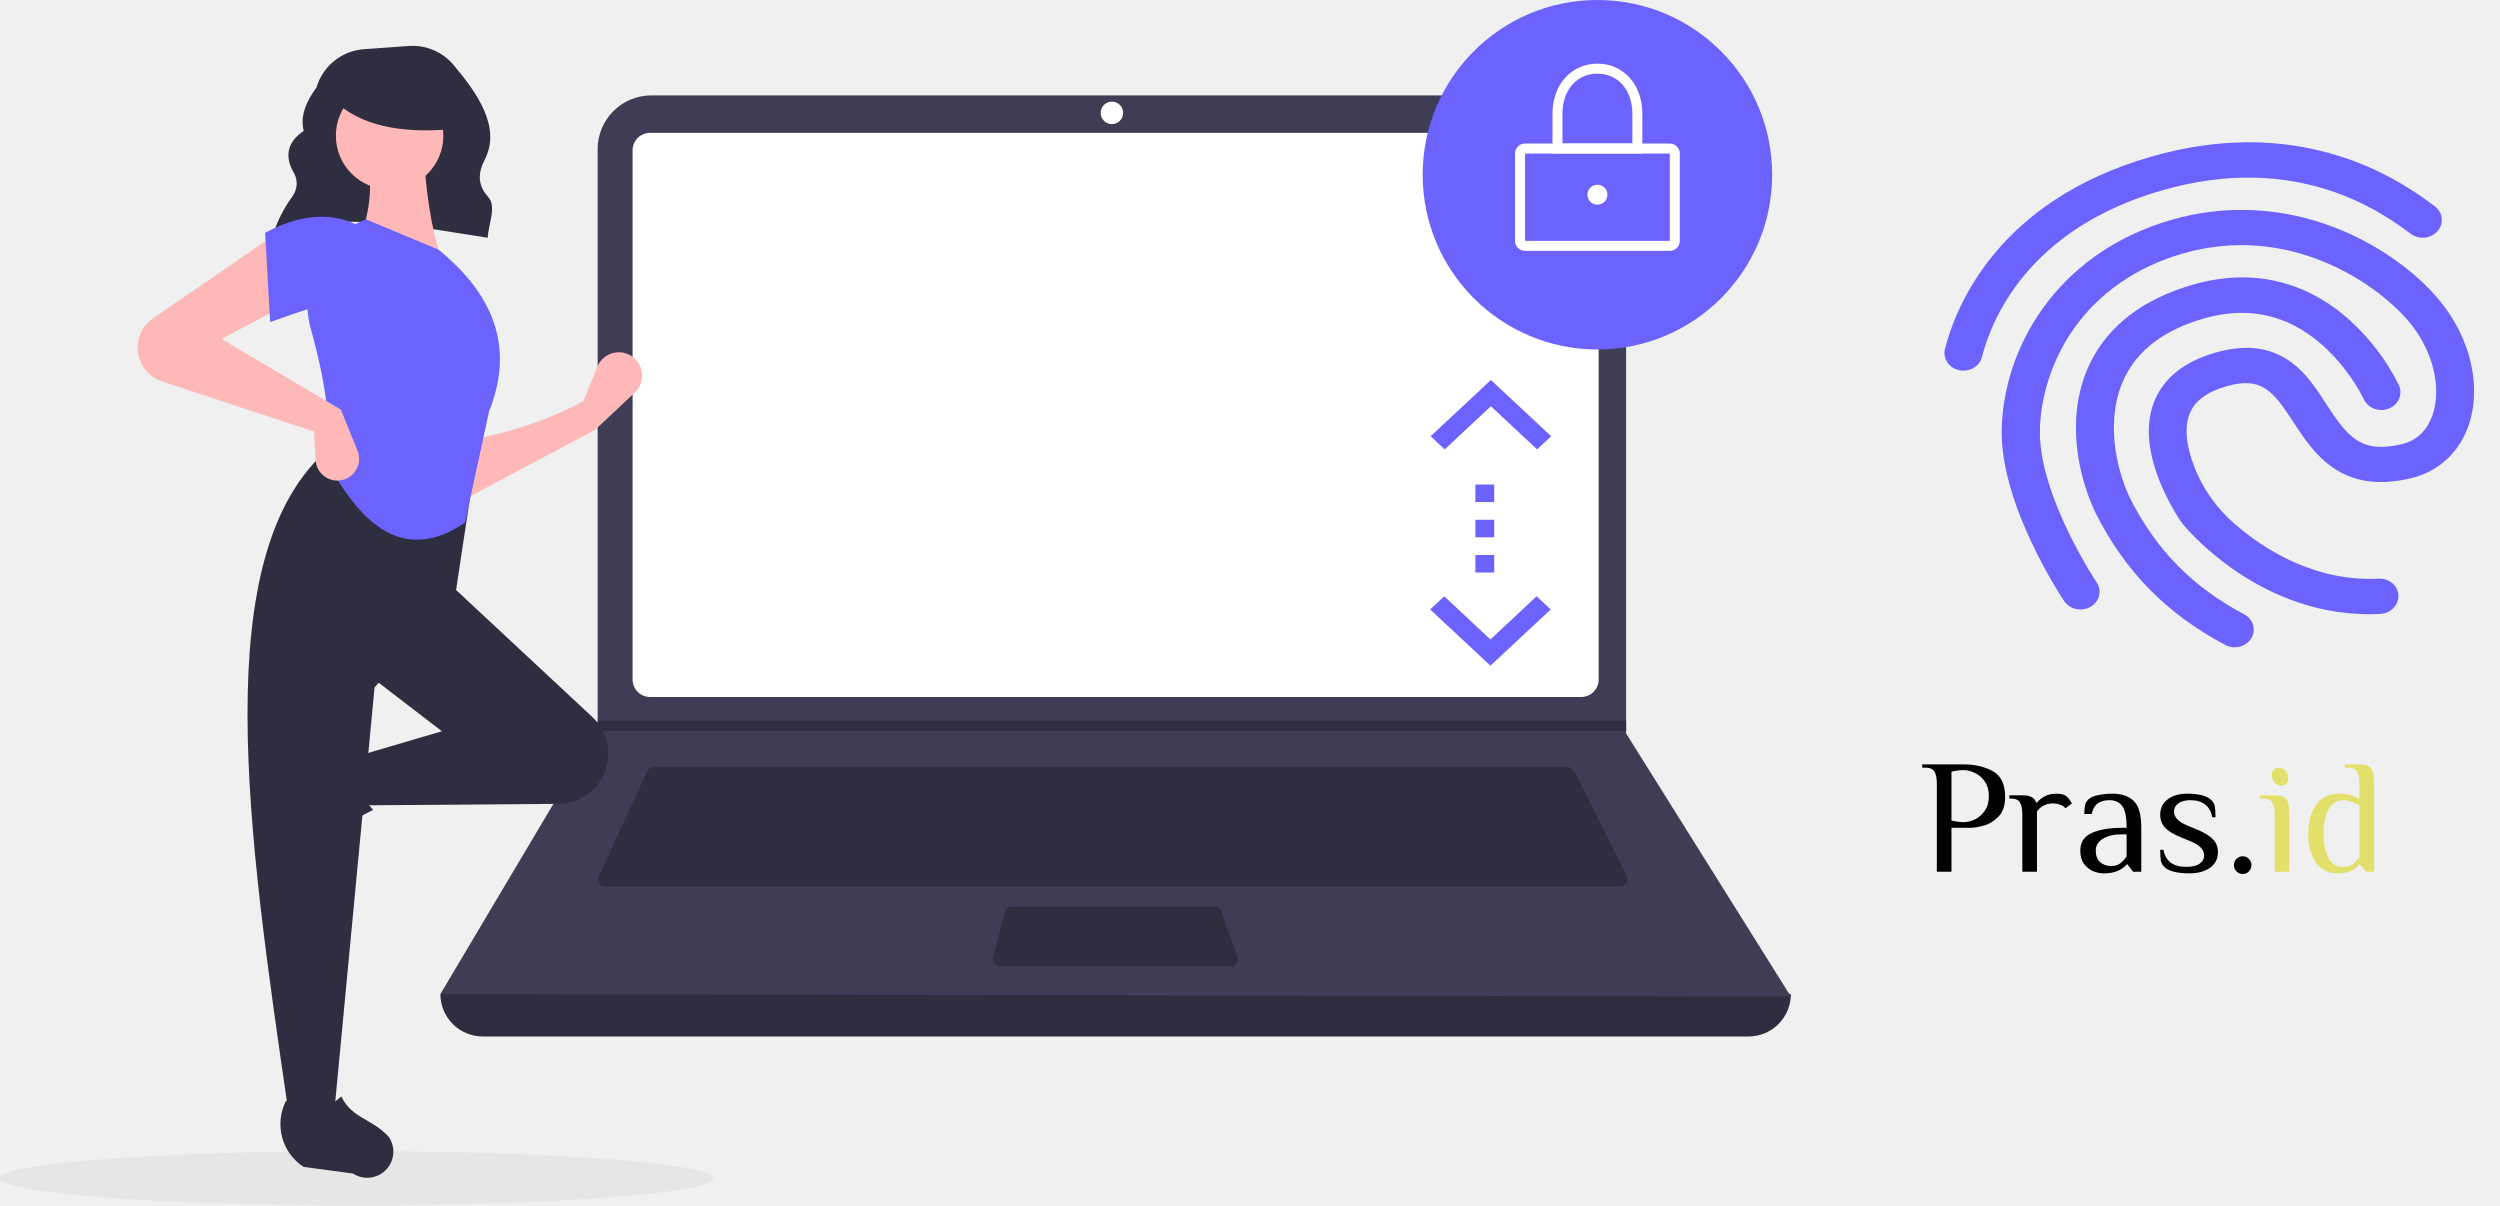
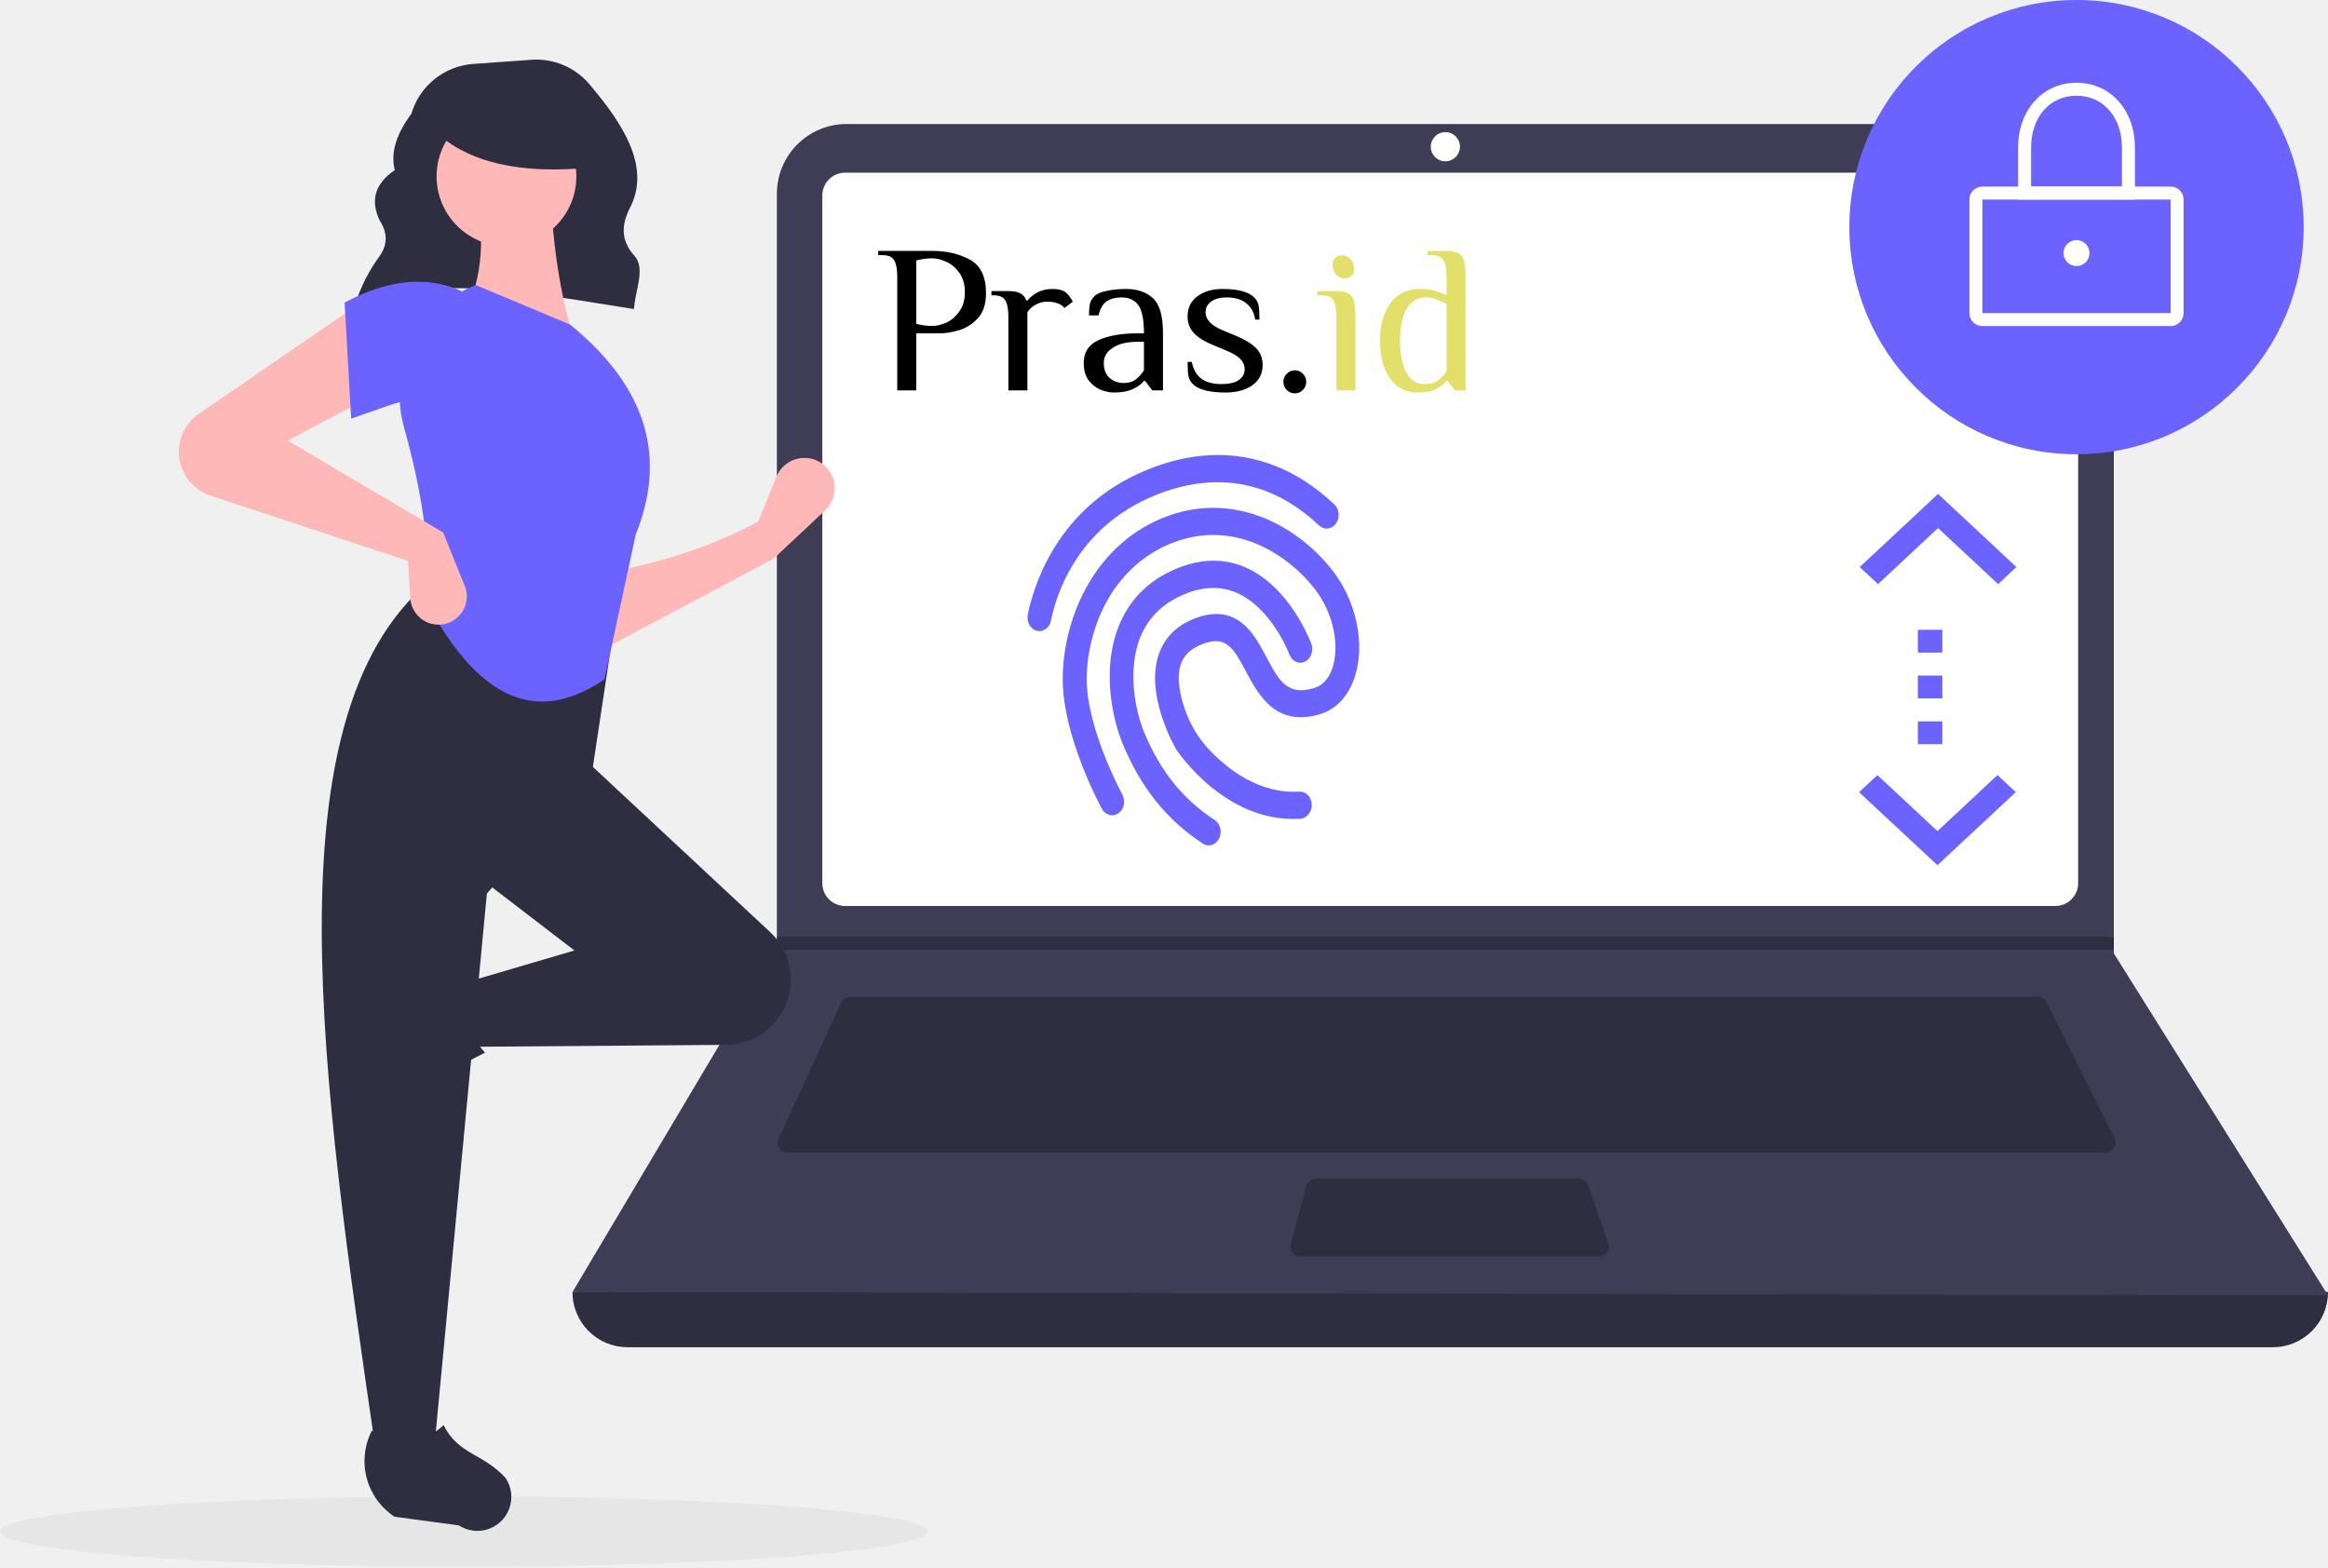
- <svg xmlns="http://www.w3.org/2000/svg" width="1107" height="534" viewBox="0 0 1107 534" fill="none">
+ <svg xmlns="http://www.w3.org/2000/svg" width="793" height="534" viewBox="0 0 793 534" fill="none">
  <path d="M158 533.732C245.261 533.732 316 528.359 316 521.732C316 515.104 245.261 509.732 158 509.732C70.739 509.732 0 515.104 0 521.732C0 528.359 70.739 533.732 158 533.732Z" fill="#E6E6E6" />
  <path d="M120.772 104.42C148.269 92.724 182.517 100.134 215.963 105.277C216.274 99.049 220.047 91.469 216.095 87.124C211.294 81.846 211.736 76.299 214.625 70.721C222.013 56.456 211.428 41.277 200.741 28.656C198.332 25.818 195.288 23.587 191.855 22.147C188.422 20.706 184.698 20.095 180.985 20.364L161.188 21.778C156.37 22.122 151.773 23.929 148.011 26.958C144.248 29.986 141.5 34.092 140.135 38.724C135.408 45.154 132.878 51.565 134.471 57.943C127.39 62.782 126.2 68.623 129.382 75.207C132.08 79.353 132.051 83.389 129.259 87.313C125.593 92.316 122.784 97.894 120.949 103.819L120.772 104.42Z" fill="#2F2E41" />
  <path d="M774.209 458.963H213.791C208.807 458.963 204.028 456.983 200.504 453.459C196.98 449.935 195 445.156 195 440.172C398.151 416.562 597.485 416.562 793 440.172C793 445.156 791.02 449.935 787.496 453.459C783.972 456.983 779.193 458.963 774.209 458.963Z" fill="#2F2E41" />
  <path d="M793 441.277L195 440.172L264.306 323.556L264.638 323.004V65.996C264.637 62.877 265.252 59.788 266.445 56.906C267.639 54.024 269.389 51.405 271.595 49.199C273.8 46.993 276.419 45.243 279.301 44.05C282.183 42.856 285.272 42.242 288.392 42.242H696.292C699.411 42.242 702.501 42.856 705.383 44.05C708.265 45.243 710.883 46.993 713.089 49.199C715.295 51.405 717.045 54.024 718.239 56.906C719.432 59.788 720.046 62.877 720.046 65.996V324.772L793 441.277Z" fill="#3F3D56" />
  <path d="M287.85 58.822C285.799 58.825 283.832 59.641 282.382 61.091C280.931 62.542 280.115 64.509 280.113 66.56V300.896C280.115 302.948 280.931 304.915 282.382 306.365C283.832 307.816 285.799 308.632 287.85 308.634H700.15C702.201 308.632 704.168 307.816 705.618 306.365C707.069 304.914 707.885 302.948 707.887 300.896V66.56C707.885 64.509 707.069 62.542 705.618 61.092C704.168 59.641 702.201 58.825 700.15 58.822H287.85Z" fill="white" />
  <path d="M289.578 339.584C288.944 339.585 288.324 339.767 287.79 340.109C287.256 340.451 286.831 340.939 286.565 341.514L265.21 387.939C264.977 388.445 264.876 389 264.914 389.555C264.953 390.11 265.13 390.646 265.43 391.114C265.73 391.582 266.143 391.968 266.631 392.235C267.119 392.501 267.666 392.641 268.222 392.641H717.314C717.879 392.641 718.435 392.497 718.929 392.222C719.423 391.946 719.838 391.549 720.135 391.069C720.432 390.588 720.601 390.039 720.626 389.474C720.652 388.909 720.532 388.348 720.279 387.842L697.067 341.417C696.793 340.865 696.37 340.401 695.846 340.077C695.322 339.753 694.718 339.582 694.102 339.584H289.578Z" fill="#2F2E41" />
  <path d="M492.342 54.954C495.089 54.954 497.316 52.727 497.316 49.98C497.316 47.233 495.089 45.006 492.342 45.006C489.595 45.006 487.368 47.233 487.368 49.98C487.368 52.727 489.595 54.954 492.342 54.954Z" fill="white" />
  <path d="M448.2 401.484C447.471 401.485 446.763 401.726 446.184 402.169C445.605 402.613 445.189 403.234 444.998 403.938L439.641 423.834C439.509 424.326 439.491 424.841 439.59 425.341C439.689 425.84 439.901 426.31 440.211 426.714C440.521 427.118 440.919 427.445 441.375 427.671C441.832 427.896 442.334 428.013 442.843 428.013H544.717C545.246 428.013 545.767 427.887 546.237 427.644C546.706 427.402 547.112 427.051 547.418 426.62C547.725 426.189 547.924 425.692 547.999 425.168C548.074 424.645 548.023 424.112 547.85 423.612L540.963 403.715C540.737 403.064 540.314 402.499 539.752 402.099C539.191 401.7 538.519 401.485 537.829 401.484H448.2Z" fill="#2F2E41" />
  <path d="M720.046 319.135V323.556H264.306L264.649 323.004V319.135H720.046Z" fill="#2F2E41" />
  <path d="M707.335 154.75C750.068 154.75 784.71 120.108 784.71 77.375C784.71 34.642 750.068 0 707.335 0C664.601 0 629.959 34.642 629.959 77.375C629.959 120.108 664.601 154.75 707.335 154.75Z" fill="#6C63FF" />
  <path d="M739.39 111.089H675.279C674.107 111.088 672.983 110.621 672.154 109.792C671.325 108.964 670.859 107.84 670.858 106.667V67.98C670.859 66.807 671.325 65.683 672.154 64.855C672.983 64.026 674.107 63.559 675.279 63.558H739.39C740.562 63.559 741.686 64.026 742.515 64.855C743.344 65.683 743.81 66.807 743.811 67.98V106.667C743.81 107.84 743.344 108.964 742.515 109.792C741.686 110.621 740.562 111.088 739.39 111.089ZM675.279 67.98V106.667H739.393L739.39 67.98L675.279 67.98Z" fill="white" />
  <path d="M727.231 67.98H687.438V50.294C687.438 37.484 695.806 28.187 707.335 28.187C718.863 28.187 727.231 37.484 727.231 50.294L727.231 67.98ZM691.859 63.558H722.81V50.294C722.81 39.881 716.446 32.608 707.335 32.608C698.223 32.608 691.86 39.881 691.86 50.294L691.859 63.558Z" fill="white" />
  <path d="M707.335 90.639C709.776 90.639 711.756 88.66 711.756 86.218C711.756 83.776 709.776 81.797 707.335 81.797C704.893 81.797 702.913 83.776 702.913 86.218C702.913 88.66 704.893 90.639 707.335 90.639Z" fill="white" />
  <path d="M263.522 190.328L204.619 221.644L203.873 195.547C223.099 192.338 241.39 186.75 258.303 177.653L264.463 162.433C265.134 160.774 266.225 159.319 267.629 158.209C269.033 157.1 270.701 156.375 272.47 156.105C274.238 155.834 276.047 156.029 277.717 156.669C279.388 157.309 280.864 158.372 282 159.755C283.661 161.778 284.492 164.356 284.323 166.969C284.154 169.581 282.999 172.031 281.091 173.824L263.522 190.328Z" fill="#FFB8B8" />
  <path d="M119.598 371.133C119.168 369.557 119.077 367.908 119.33 366.294C119.584 364.68 120.176 363.138 121.067 361.77L134.007 341.912C137.067 337.215 141.763 333.823 147.184 332.393C152.604 330.962 158.363 331.597 163.342 334.173C157.904 343.429 158.662 351.549 165.22 358.606C155.039 363.576 145.63 369.991 137.284 377.651C135.76 378.69 134.01 379.35 132.18 379.575C130.35 379.801 128.492 379.586 126.762 378.948C125.032 378.31 123.479 377.268 122.233 375.909C120.987 374.549 120.083 372.912 119.598 371.133Z" fill="#2F2E41" />
  <path d="M266.205 345.168C264.247 348.432 261.483 351.137 258.178 353.025C254.874 354.912 251.139 355.919 247.334 355.948L161.374 356.599L157.646 334.976L195.672 323.792L163.61 299.187L198.654 258.179L262.304 317.503C266.024 320.97 268.441 325.61 269.151 330.645C269.861 335.681 268.821 340.808 266.205 345.168Z" fill="#2F2E41" />
  <path d="M147.953 493.045H127.821C109.746 369.147 91.347 244.903 145.716 198.53L209.838 208.968L201.636 263.398L165.847 304.406L147.953 493.045Z" fill="#2F2E41" />
  <path d="M165.649 521.112C164.073 521.541 162.424 521.633 160.81 521.38C159.197 521.127 157.655 520.535 156.286 519.643L134.427 516.705C129.73 513.645 126.338 508.949 124.907 503.528C123.477 498.108 124.111 492.35 126.686 487.37C135.943 492.808 144.063 492.049 151.12 485.491C156.106 495.558 164.321 494.944 172.167 503.426C173.205 504.949 173.865 506.699 174.091 508.529C174.316 510.36 174.101 512.217 173.464 513.948C172.826 515.678 171.784 517.231 170.425 518.477C169.066 519.723 167.428 520.626 165.649 521.112Z" fill="#2F2E41" />
  <path d="M195.672 115.767L158.391 106.82C164.583 94.146 165.093 80.044 162.119 65.066L187.47 64.32C188.264 82.946 190.667 100.347 195.672 115.767Z" fill="#FFB8B8" />
  <path d="M205.918 231.418C178.779 249.911 159.603 232.051 144.97 204.495C147.004 187.633 143.711 167.454 137.614 145.528C134.902 135.858 135.914 125.521 140.451 116.561C144.988 107.6 152.719 100.666 162.119 97.127L194.18 110.548C221.404 132.739 226.762 156.775 216.549 182.127L205.918 231.418Z" fill="#6C63FF" />
  <path d="M127.821 134.408L97.997 150.065L150.935 181.381L158.301 199.55C158.793 200.763 159.032 202.063 159.005 203.372C158.978 204.68 158.684 205.969 158.143 207.16C157.601 208.351 156.822 209.42 155.854 210.3C154.886 211.181 153.749 211.855 152.512 212.281C151.106 212.766 149.606 212.919 148.131 212.728C146.656 212.536 145.245 212.006 144.009 211.179C142.773 210.351 141.745 209.248 141.006 207.957C140.268 206.666 139.838 205.222 139.75 203.737L139.005 191.074L71.722 168.87C69.455 168.122 67.388 166.868 65.677 165.203C63.967 163.537 62.657 161.505 61.849 159.259C60.67 155.985 60.61 152.412 61.678 149.101C62.746 145.789 64.882 142.925 67.751 140.956L121.856 103.838L127.821 134.408Z" fill="#FFB8B8" />
  <path d="M157.646 137.39C145.207 131.939 133.896 137.86 119.62 142.609L117.383 103.092C131.559 95.536 145.075 93.499 157.646 99.364L157.646 137.39Z" fill="#6C63FF" />
  <path d="M172.525 83.895C185.67 83.895 196.327 73.238 196.327 60.093C196.327 46.947 185.67 36.29 172.525 36.29C159.379 36.29 148.723 46.947 148.723 60.093C148.723 73.238 159.379 83.895 172.525 83.895Z" fill="#FFB8B8" />
  <path d="M201 57.089C177.434 59.397 159.477 55.543 148 44.569V35.731H199L201 57.089Z" fill="#2F2E41" />
-   <path d="M871.89 163.776C870.484 164.189 868.986 164.247 867.549 163.944C866.111 163.642 864.784 162.991 863.701 162.054C862.617 161.118 861.817 159.932 861.379 158.613C860.941 157.295 860.882 155.892 861.207 154.545C866.085 135.529 884.633 89.025 952.207 69.465C981.477 60.992 1009.55 60.847 1035.6 69.032C1057.04 75.737 1071.27 86.229 1078.08 91.3C1079.81 92.583 1080.92 94.456 1081.18 96.509C1081.43 98.561 1080.81 100.625 1079.44 102.245C1079.42 102.265 1079.41 102.285 1079.39 102.305C1077.98 103.931 1075.95 104.974 1073.74 105.21C1071.52 105.446 1069.29 104.856 1067.53 103.567C1055.2 94.461 1017.77 66.799 957.116 84.357C897.89 101.501 881.801 141.601 877.628 158.007C877.311 159.362 876.612 160.613 875.602 161.628C874.592 162.643 873.31 163.385 871.89 163.776H871.89Z" fill="#6C63FF" />
-   <path d="M1056.07 271.485C1055.4 271.688 1054.7 271.811 1054 271.85C1001.21 274.514 967.618 233.418 966.239 231.706L965.984 231.31C965.141 230.086 944.819 201.112 953.766 178.102C957.875 167.582 966.963 160.198 980.855 156.177C993.776 152.437 1004.35 153.543 1013.35 159.564C1020.73 164.47 1025.45 171.786 1030.04 178.851C1039.57 193.52 1045.41 200.983 1063.53 196.677C1071.49 194.785 1075.2 188.957 1076.9 184.416C1081.47 172.062 1077.42 155.219 1066.71 142.476C1052.86 125.944 1014.13 98.486 966.335 112.32C945.926 118.228 929.223 129.87 918.037 145.9C908.771 159.204 903.384 175.726 903.266 191.135C903.08 219.825 928.173 257.57 928.411 257.912C928.989 258.778 929.379 259.742 929.559 260.749C929.74 261.756 929.706 262.787 929.461 263.782C929.216 264.777 928.764 265.717 928.132 266.549C927.499 267.381 926.698 268.087 925.774 268.629C925.748 268.644 925.722 268.659 925.697 268.674C923.803 269.78 921.521 270.144 919.344 269.687C917.166 269.231 915.268 267.99 914.058 266.233C912.925 264.507 886.131 224.262 886.347 191.103C886.648 155.162 909.956 112.267 961.408 97.374C985.19 90.49 1010.18 91.647 1033.7 100.683C1051.93 107.73 1068.8 119.394 1079.96 132.713C1094.2 149.715 1099.22 171.969 1092.74 189.338C1088.41 200.918 1079.46 208.908 1067.57 211.764C1036.56 219.155 1024.42 200.547 1015.56 186.974C1006.46 173.059 1001.43 166.535 985.708 171.086C977.076 173.584 971.757 177.588 969.521 183.341C966.477 191.205 969.361 201.285 972.317 208.351C972.348 208.425 972.379 208.499 972.41 208.572C976.199 217.554 982.113 225.613 989.706 232.145C1001.87 242.67 1024.45 257.675 1053.23 256.228C1055.43 256.1 1057.59 256.796 1059.25 258.163C1060.9 259.53 1061.9 261.457 1062.04 263.519C1062.04 263.543 1062.04 263.569 1062.05 263.593C1062.11 265.342 1061.56 267.061 1060.48 268.488C1059.4 269.915 1057.85 270.968 1056.07 271.485Z" fill="#6C63FF" />
-   <path d="M992.052 286.26C990.952 286.579 989.793 286.685 988.648 286.573C987.502 286.461 986.393 286.132 985.387 285.607C959.349 271.784 941.071 253.191 927.909 227.132L927.856 226.972C919.56 209.597 914.567 183.052 925.582 160.616C933.714 144.061 948.978 132.425 970.874 126.087C996.771 118.591 1020.89 124.11 1040.68 141.971C1049.68 150.215 1057 159.929 1062.27 170.635C1063.12 172.561 1063.11 174.72 1062.27 176.646C1061.43 178.571 1059.81 180.107 1057.76 180.922C1055.72 181.738 1053.41 181.766 1051.35 181.002C1049.28 180.237 1047.62 178.742 1046.72 176.838C1042.25 167.903 1036.08 159.806 1028.51 152.945C1013.26 139.345 995.524 135.324 975.743 141.05C958.65 145.998 946.88 154.745 940.854 167.051C932.165 184.765 936.639 206.884 943.13 220.497C954.736 243.544 970.834 259.892 993.751 272.036C994.697 272.537 995.529 273.207 996.2 274.009C996.87 274.81 997.365 275.728 997.657 276.709C997.949 277.689 998.032 278.715 997.901 279.726C997.77 280.737 997.428 281.713 996.893 282.6C996.873 282.636 996.851 282.671 996.829 282.705C995.762 284.404 994.059 285.671 992.052 286.26Z" fill="#6C63FF" />
+   <path d="M355.241 214.787C354.565 215.032 353.844 215.066 353.152 214.887C352.46 214.708 351.821 214.321 351.3 213.766C350.778 213.21 350.393 212.506 350.182 211.724C349.972 210.942 349.943 210.11 350.099 209.311C352.447 198.029 361.375 170.439 393.898 158.835C407.986 153.809 421.497 153.723 434.038 158.578C444.356 162.556 451.205 168.781 454.481 171.79C455.313 172.55 455.85 173.662 455.973 174.88C456.096 176.097 455.795 177.321 455.136 178.283C455.128 178.295 455.12 178.307 455.112 178.318C454.435 179.283 453.458 179.902 452.391 180.042C451.323 180.182 450.25 179.832 449.404 179.067C443.468 173.665 425.455 157.254 396.261 167.67C367.755 177.841 360.012 201.631 358.003 211.364C357.851 212.169 357.514 212.91 357.028 213.513C356.542 214.115 355.925 214.555 355.241 214.787H355.241Z" fill="#6C63FF" />
+   <path d="M443.945 278.71C443.621 278.831 443.285 278.903 442.945 278.927C417.457 280.504 401.24 256.172 400.574 255.158L400.451 254.924C400.044 254.199 390.232 237.045 394.552 223.421C396.536 217.192 400.924 212.821 407.631 210.44C413.869 208.225 418.974 208.88 423.319 212.445C426.881 215.35 429.165 219.682 431.378 223.865C435.98 232.549 438.801 236.968 447.549 234.419C451.391 233.299 453.184 229.848 454.003 227.159C456.209 219.845 454.254 209.873 449.081 202.328C442.398 192.54 423.696 176.283 400.621 184.474C390.766 187.971 382.702 194.864 377.301 204.355C372.827 212.232 370.226 222.015 370.169 231.137C370.08 248.124 382.195 270.472 382.31 270.674C382.589 271.187 382.777 271.758 382.864 272.354C382.951 272.95 382.935 273.561 382.817 274.15C382.699 274.739 382.481 275.295 382.175 275.788C381.87 276.28 381.483 276.699 381.037 277.019C381.024 277.028 381.012 277.037 380.999 277.046C380.085 277.701 378.983 277.917 377.932 277.646C376.881 277.376 375.964 276.641 375.38 275.601C374.833 274.579 361.896 250.751 362.001 231.119C362.146 209.839 373.399 184.442 398.241 175.625C409.724 171.549 421.791 172.234 433.147 177.584C441.948 181.756 450.094 188.662 455.48 196.548C462.358 206.614 464.782 219.79 461.65 230.073C459.563 236.929 455.241 241.66 449.497 243.351C434.527 247.727 428.663 236.71 424.386 228.674C419.994 220.435 417.565 216.572 409.974 219.267C405.806 220.746 403.238 223.117 402.159 226.523C400.689 231.179 402.082 237.147 403.509 241.331C403.524 241.375 403.538 241.418 403.553 241.461C405.383 246.779 408.238 251.551 411.904 255.418C417.777 261.649 428.679 270.534 442.575 269.677C443.637 269.601 444.682 270.013 445.48 270.823C446.278 271.632 446.763 272.773 446.829 273.994C446.83 274.008 446.831 274.023 446.831 274.038C446.864 275.073 446.599 276.091 446.077 276.936C445.556 277.781 444.806 278.404 443.945 278.71Z" fill="#6C63FF" />
+   <path d="M412.973 287.789C412.444 287.977 411.888 288.041 411.338 287.974C410.788 287.908 410.255 287.713 409.772 287.402C397.267 279.215 388.489 268.204 382.168 252.771L382.142 252.676C378.158 242.386 375.76 226.664 381.05 213.377C384.956 203.572 392.286 196.681 402.802 192.927C415.239 188.488 426.82 191.756 436.325 202.335C440.647 207.217 444.162 212.97 446.697 219.311C447.102 220.451 447.101 221.73 446.695 222.87C446.29 224.01 445.512 224.92 444.531 225.403C443.549 225.886 442.443 225.903 441.45 225.45C440.458 224.997 439.66 224.112 439.228 222.984C437.082 217.692 434.118 212.897 430.483 208.834C423.157 200.779 414.64 198.398 405.141 201.789C396.931 204.719 391.279 209.9 388.385 217.188C384.212 227.679 386.36 240.779 389.478 248.841C395.052 262.49 402.783 272.172 413.789 279.365C414.243 279.661 414.643 280.058 414.965 280.533C415.287 281.008 415.524 281.551 415.665 282.132C415.805 282.713 415.845 283.32 415.782 283.919C415.719 284.518 415.555 285.096 415.298 285.621C415.288 285.642 415.278 285.663 415.267 285.684C414.755 286.689 413.937 287.44 412.973 287.789Z" fill="#6C63FF" />
  <path d="M680.627 198.993L660.172 179.902L639.717 198.993L633.482 193.172L660.172 168.261L686.862 193.172L680.627 198.993Z" fill="#6C63FF" />
  <path d="M661.631 253.511V245.75H653.291V253.511H661.631ZM653.291 214.553V222.313H661.631V214.553H653.291ZM661.631 237.912V230.151H653.291V237.912H661.631Z" fill="#6C63FF" />
  <path d="M680.418 264.026L659.963 283.137L639.508 264.046L633.274 269.866L659.963 294.758L686.653 269.847L680.418 264.026Z" fill="#6C63FF" />
-   <path d="M857.632 347.12C857.632 344.672 857.296 342.872 856.624 341.72C855.952 340.52 854.608 339.92 852.592 339.92H851.152V338.48H869.872C874.48 338.48 878.632 339.464 882.328 341.432C886.024 343.4 887.872 347.216 887.872 352.88C887.872 356.624 886.912 359.504 884.992 361.52C883.072 363.536 880.912 364.88 878.512 365.552C876.16 366.224 874 366.56 872.032 366.56H864.112V386H857.632V347.12ZM869.512 364.04C871.048 364.04 872.68 363.656 874.408 362.888C876.136 362.072 877.6 360.8 878.8 359.072C880.048 357.344 880.672 355.16 880.672 352.52C880.672 349.88 880.048 347.696 878.8 345.968C877.6 344.24 876.136 342.992 874.408 342.224C872.68 341.408 871.048 341 869.512 341C867.832 341 866.032 341.24 864.112 341.72V363.32C866.032 363.8 867.832 364.04 869.512 364.04ZM895.487 360.8C895.487 358.352 895.151 356.552 894.479 355.4C893.807 354.2 892.463 353.6 890.447 353.6H889.727V352.16H895.487C897.311 352.16 898.679 352.424 899.591 352.952C900.551 353.432 901.223 354.248 901.607 355.4H901.967C902.831 354.296 903.983 353.36 905.423 352.592C906.911 351.824 908.639 351.44 910.607 351.44C912.527 351.44 913.967 351.8 914.927 352.52C915.743 353.144 916.583 354.224 917.447 355.76L914.567 357.92C914.039 357.2 913.271 356.672 912.263 356.336C911.255 355.952 910.103 355.76 908.807 355.76C907.367 355.76 906.047 356.096 904.847 356.768C903.647 357.392 902.687 358.256 901.967 359.36V386H895.487V360.8ZM931.592 386.72C930.056 386.72 928.496 386.408 926.912 385.784C925.328 385.112 923.96 384.032 922.808 382.544C921.704 381.056 921.152 379.088 921.152 376.64C921.152 372.992 922.832 370.4 926.192 368.864C929.6 367.328 934.04 366.56 939.512 366.56H941.672C941.672 361.856 941.024 358.64 939.728 356.912C938.432 355.184 936.56 354.32 934.112 354.32C931.952 354.32 930.224 354.776 928.928 355.688C927.632 356.6 926.72 358.184 926.192 360.44H922.952C922.952 358.808 923.048 357.536 923.24 356.624C923.432 355.664 923.936 354.776 924.752 353.96C925.616 353.096 927.032 352.472 929 352.088C931.016 351.656 933.2 351.44 935.552 351.44C939.44 351.44 942.512 352.496 944.768 354.608C947.024 356.672 948.152 360.656 948.152 366.56V386H944.552L942.032 382.76H941.672C940.808 383.864 939.536 384.8 937.856 385.568C936.176 386.336 934.088 386.72 931.592 386.72ZM934.832 383.48C936.416 383.48 937.736 383.096 938.792 382.328C939.848 381.56 940.808 380.504 941.672 379.16V369.44H939.512C935.96 369.44 933.152 370.112 931.088 371.456C929.024 372.752 927.992 374.48 927.992 376.64C927.992 378.848 928.64 380.552 929.936 381.752C931.28 382.904 932.912 383.48 934.832 383.48ZM969.496 386.72C963.976 386.72 960.256 385.76 958.336 383.84C957.52 383.024 957.016 382.112 956.824 381.104C956.632 380.048 956.536 378.44 956.536 376.28H957.976C958.408 378.68 959.44 380.552 961.072 381.896C962.752 383.192 965.08 383.84 968.056 383.84C970.696 383.84 972.664 383.384 973.96 382.472C975.304 381.56 975.976 380.336 975.976 378.8C975.976 377.408 975.448 376.208 974.392 375.2C973.384 374.192 971.752 373.232 969.496 372.32L965.176 370.52C962.296 369.368 960.136 368.024 958.696 366.488C957.256 364.952 956.536 363.056 956.536 360.8C956.536 357.872 957.64 355.592 959.848 353.96C962.056 352.28 964.912 351.44 968.416 351.44C973.696 351.44 977.296 352.4 979.216 354.32C980.032 355.136 980.536 356.048 980.728 357.056C980.92 358.064 981.016 359.672 981.016 361.88H979.576C979.192 359.48 978.184 357.632 976.552 356.336C974.92 354.992 972.688 354.32 969.856 354.32C967.6 354.32 965.824 354.8 964.528 355.76C963.28 356.672 962.656 357.872 962.656 359.36C962.656 361.856 964.576 363.896 968.416 365.48L972.736 367.28C976 368.624 978.376 370.064 979.864 371.6C981.352 373.088 982.096 375.008 982.096 377.36C982.096 380.288 980.92 382.592 978.568 384.272C976.216 385.904 973.192 386.72 969.496 386.72ZM993.061 387.008C992.005 387.008 991.093 386.624 990.325 385.856C989.557 385.088 989.173 384.152 989.173 383.048C989.173 381.992 989.557 381.08 990.325 380.312C991.093 379.544 992.005 379.16 993.061 379.16C994.165 379.16 995.077 379.544 995.797 380.312C996.565 381.08 996.949 381.992 996.949 383.048C996.949 384.152 996.565 385.088 995.797 385.856C995.029 386.624 994.117 387.008 993.061 387.008Z" fill="black" />
-   <path d="M1009.96 347.84C1008.86 347.84 1007.9 347.384 1007.08 346.472C1006.31 345.56 1005.93 344.48 1005.93 343.232C1005.93 342.224 1006.22 341.432 1006.79 340.856C1007.42 340.28 1008.23 339.992 1009.24 339.992C1010.34 339.992 1011.28 340.448 1012.05 341.36C1012.86 342.272 1013.27 343.352 1013.27 344.6C1013.27 345.608 1012.96 346.4 1012.34 346.976C1011.76 347.552 1010.97 347.84 1009.96 347.84ZM1007.22 360.8C1007.22 358.352 1006.89 356.552 1006.22 355.4C1005.54 354.2 1004.2 353.6 1002.18 353.6H1000.74V352.16H1007.22C1009 352.16 1010.32 352.4 1011.18 352.88C1012.1 353.312 1012.74 354.128 1013.13 355.328C1013.51 356.528 1013.7 358.352 1013.7 360.8V386H1007.22V360.8ZM1035.02 386.72C1030.85 386.72 1027.63 385.064 1025.38 381.752C1023.17 378.44 1022.06 374.216 1022.06 369.08C1022.06 363.944 1023.22 359.72 1025.52 356.408C1027.87 353.096 1031.28 351.44 1035.74 351.44C1037.57 351.44 1039.18 351.632 1040.57 352.016C1041.96 352.4 1043.35 352.928 1044.74 353.6V347.12C1044.74 344.672 1044.41 342.872 1043.74 341.72C1043.06 340.52 1041.72 339.92 1039.7 339.92H1038.26V338.48H1044.74C1046.52 338.48 1047.84 338.72 1048.7 339.2C1049.62 339.632 1050.26 340.448 1050.65 341.648C1051.03 342.848 1051.22 344.672 1051.22 347.12V386H1047.62L1045.1 382.76H1044.74C1043.69 383.96 1042.44 384.92 1041 385.64C1039.61 386.36 1037.62 386.72 1035.02 386.72ZM1037.18 383.84C1039.15 383.84 1040.64 383.48 1041.65 382.76C1042.66 382.04 1043.69 380.96 1044.74 379.52V356.48C1043.3 355.808 1042.06 355.28 1041 354.896C1039.94 354.512 1038.91 354.32 1037.9 354.32C1034.83 354.32 1032.55 355.664 1031.06 358.352C1029.62 361.04 1028.9 364.616 1028.9 369.08C1028.9 373.496 1029.6 377.072 1030.99 379.808C1032.38 382.496 1034.45 383.84 1037.18 383.84Z" fill="#E3DF6B" />
+   <path d="M305.632 94.12C305.632 91.672 305.296 89.872 304.624 88.72C303.952 87.52 302.608 86.92 300.592 86.92H299.152V85.48H317.872C322.48 85.48 326.632 86.464 330.328 88.432C334.024 90.4 335.872 94.216 335.872 99.88C335.872 103.624 334.912 106.504 332.992 108.52C331.072 110.536 328.912 111.88 326.512 112.552C324.16 113.224 322 113.56 320.032 113.56H312.112V133H305.632V94.12ZM317.512 111.04C319.048 111.04 320.68 110.656 322.408 109.888C324.136 109.072 325.6 107.8 326.8 106.072C328.048 104.344 328.672 102.16 328.672 99.52C328.672 96.88 328.048 94.696 326.8 92.968C325.6 91.24 324.136 89.992 322.408 89.224C320.68 88.408 319.048 88 317.512 88C315.832 88 314.032 88.24 312.112 88.72V110.32C314.032 110.8 315.832 111.04 317.512 111.04ZM343.487 107.8C343.487 105.352 343.151 103.552 342.479 102.4C341.807 101.2 340.463 100.6 338.447 100.6H337.727V99.16H343.487C345.311 99.16 346.679 99.424 347.591 99.952C348.551 100.432 349.223 101.248 349.607 102.4H349.967C350.831 101.296 351.983 100.36 353.423 99.592C354.911 98.824 356.639 98.44 358.607 98.44C360.527 98.44 361.967 98.8 362.927 99.52C363.743 100.144 364.583 101.224 365.447 102.76L362.567 104.92C362.039 104.2 361.271 103.672 360.263 103.336C359.255 102.952 358.103 102.76 356.807 102.76C355.367 102.76 354.047 103.096 352.847 103.768C351.647 104.392 350.687 105.256 349.967 106.36V133H343.487V107.8ZM379.592 133.72C378.056 133.72 376.496 133.408 374.912 132.784C373.328 132.112 371.96 131.032 370.808 129.544C369.704 128.056 369.152 126.088 369.152 123.64C369.152 119.992 370.832 117.4 374.192 115.864C377.6 114.328 382.04 113.56 387.512 113.56H389.672C389.672 108.856 389.024 105.64 387.728 103.912C386.432 102.184 384.56 101.32 382.112 101.32C379.952 101.32 378.224 101.776 376.928 102.688C375.632 103.6 374.72 105.184 374.192 107.44H370.952C370.952 105.808 371.048 104.536 371.24 103.624C371.432 102.664 371.936 101.776 372.752 100.96C373.616 100.096 375.032 99.472 377 99.088C379.016 98.656 381.2 98.44 383.552 98.44C387.44 98.44 390.512 99.496 392.768 101.608C395.024 103.672 396.152 107.656 396.152 113.56V133H392.552L390.032 129.76H389.672C388.808 130.864 387.536 131.8 385.856 132.568C384.176 133.336 382.088 133.72 379.592 133.72ZM382.832 130.48C384.416 130.48 385.736 130.096 386.792 129.328C387.848 128.56 388.808 127.504 389.672 126.16V116.44H387.512C383.96 116.44 381.152 117.112 379.088 118.456C377.024 119.752 375.992 121.48 375.992 123.64C375.992 125.848 376.64 127.552 377.936 128.752C379.28 129.904 380.912 130.48 382.832 130.48ZM417.496 133.72C411.976 133.72 408.256 132.76 406.336 130.84C405.52 130.024 405.016 129.112 404.824 128.104C404.632 127.048 404.536 125.44 404.536 123.28H405.976C406.408 125.68 407.44 127.552 409.072 128.896C410.752 130.192 413.08 130.84 416.056 130.84C418.696 130.84 420.664 130.384 421.96 129.472C423.304 128.56 423.976 127.336 423.976 125.8C423.976 124.408 423.448 123.208 422.392 122.2C421.384 121.192 419.752 120.232 417.496 119.32L413.176 117.52C410.296 116.368 408.136 115.024 406.696 113.488C405.256 111.952 404.536 110.056 404.536 107.8C404.536 104.872 405.64 102.592 407.848 100.96C410.056 99.28 412.912 98.44 416.416 98.44C421.696 98.44 425.296 99.4 427.216 101.32C428.032 102.136 428.536 103.048 428.728 104.056C428.92 105.064 429.016 106.672 429.016 108.88H427.576C427.192 106.48 426.184 104.632 424.552 103.336C422.92 101.992 420.688 101.32 417.856 101.32C415.6 101.32 413.824 101.8 412.528 102.76C411.28 103.672 410.656 104.872 410.656 106.36C410.656 108.856 412.576 110.896 416.416 112.48L420.736 114.28C424 115.624 426.376 117.064 427.864 118.6C429.352 120.088 430.096 122.008 430.096 124.36C430.096 127.288 428.92 129.592 426.568 131.272C424.216 132.904 421.192 133.72 417.496 133.72ZM441.061 134.008C440.005 134.008 439.093 133.624 438.325 132.856C437.557 132.088 437.173 131.152 437.173 130.048C437.173 128.992 437.557 128.08 438.325 127.312C439.093 126.544 440.005 126.16 441.061 126.16C442.165 126.16 443.077 126.544 443.797 127.312C444.565 128.08 444.949 128.992 444.949 130.048C444.949 131.152 444.565 132.088 443.797 132.856C443.029 133.624 442.117 134.008 441.061 134.008Z" fill="black" />
+   <path d="M457.961 94.84C456.857 94.84 455.897 94.384 455.081 93.472C454.313 92.56 453.929 91.48 453.929 90.232C453.929 89.224 454.217 88.432 454.793 87.856C455.417 87.28 456.233 86.992 457.241 86.992C458.345 86.992 459.281 87.448 460.049 88.36C460.865 89.272 461.273 90.352 461.273 91.6C461.273 92.608 460.961 93.4 460.337 93.976C459.761 94.552 458.969 94.84 457.961 94.84ZM455.225 107.8C455.225 105.352 454.889 103.552 454.217 102.4C453.545 101.2 452.201 100.6 450.185 100.6H448.745V99.16H455.225C457.001 99.16 458.321 99.4 459.185 99.88C460.097 100.312 460.745 101.128 461.129 102.328C461.513 103.528 461.705 105.352 461.705 107.8V133H455.225V107.8ZM483.024 133.72C478.848 133.72 475.632 132.064 473.376 128.752C471.168 125.44 470.064 121.216 470.064 116.08C470.064 110.944 471.216 106.72 473.52 103.408C475.872 100.096 479.28 98.44 483.744 98.44C485.568 98.44 487.176 98.632 488.568 99.016C489.96 99.4 491.352 99.928 492.744 100.6V94.12C492.744 91.672 492.408 89.872 491.736 88.72C491.064 87.52 489.72 86.92 487.704 86.92H486.264V85.48H492.744C494.52 85.48 495.84 85.72 496.704 86.2C497.616 86.632 498.264 87.448 498.648 88.648C499.032 89.848 499.224 91.672 499.224 94.12V133H495.624L493.104 129.76H492.744C491.688 130.96 490.44 131.92 489 132.64C487.608 133.36 485.616 133.72 483.024 133.72ZM485.184 130.84C487.152 130.84 488.64 130.48 489.648 129.76C490.656 129.04 491.688 127.96 492.744 126.52V103.48C491.304 102.808 490.056 102.28 489 101.896C487.944 101.512 486.912 101.32 485.904 101.32C482.832 101.32 480.552 102.664 479.064 105.352C477.624 108.04 476.904 111.616 476.904 116.08C476.904 120.496 477.6 124.072 478.992 126.808C480.384 129.496 482.448 130.84 485.184 130.84Z" fill="#E3DF6B" />
</svg>
